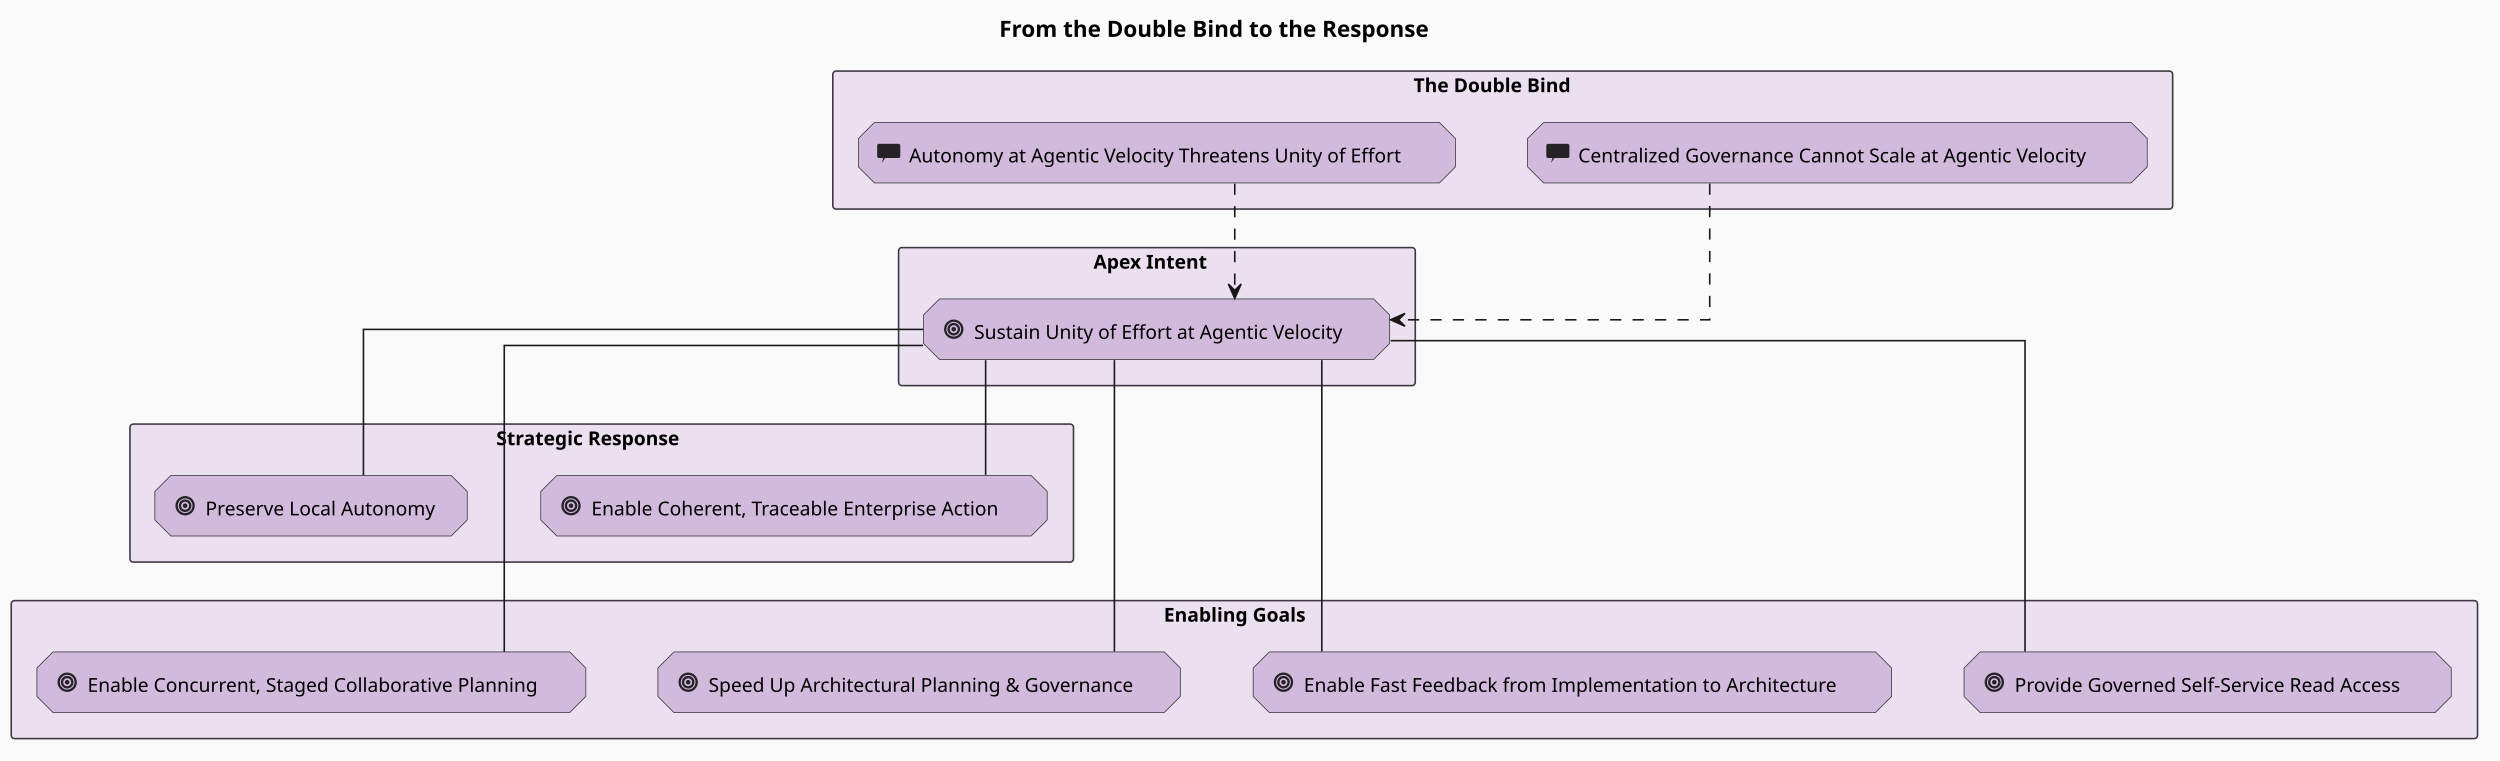
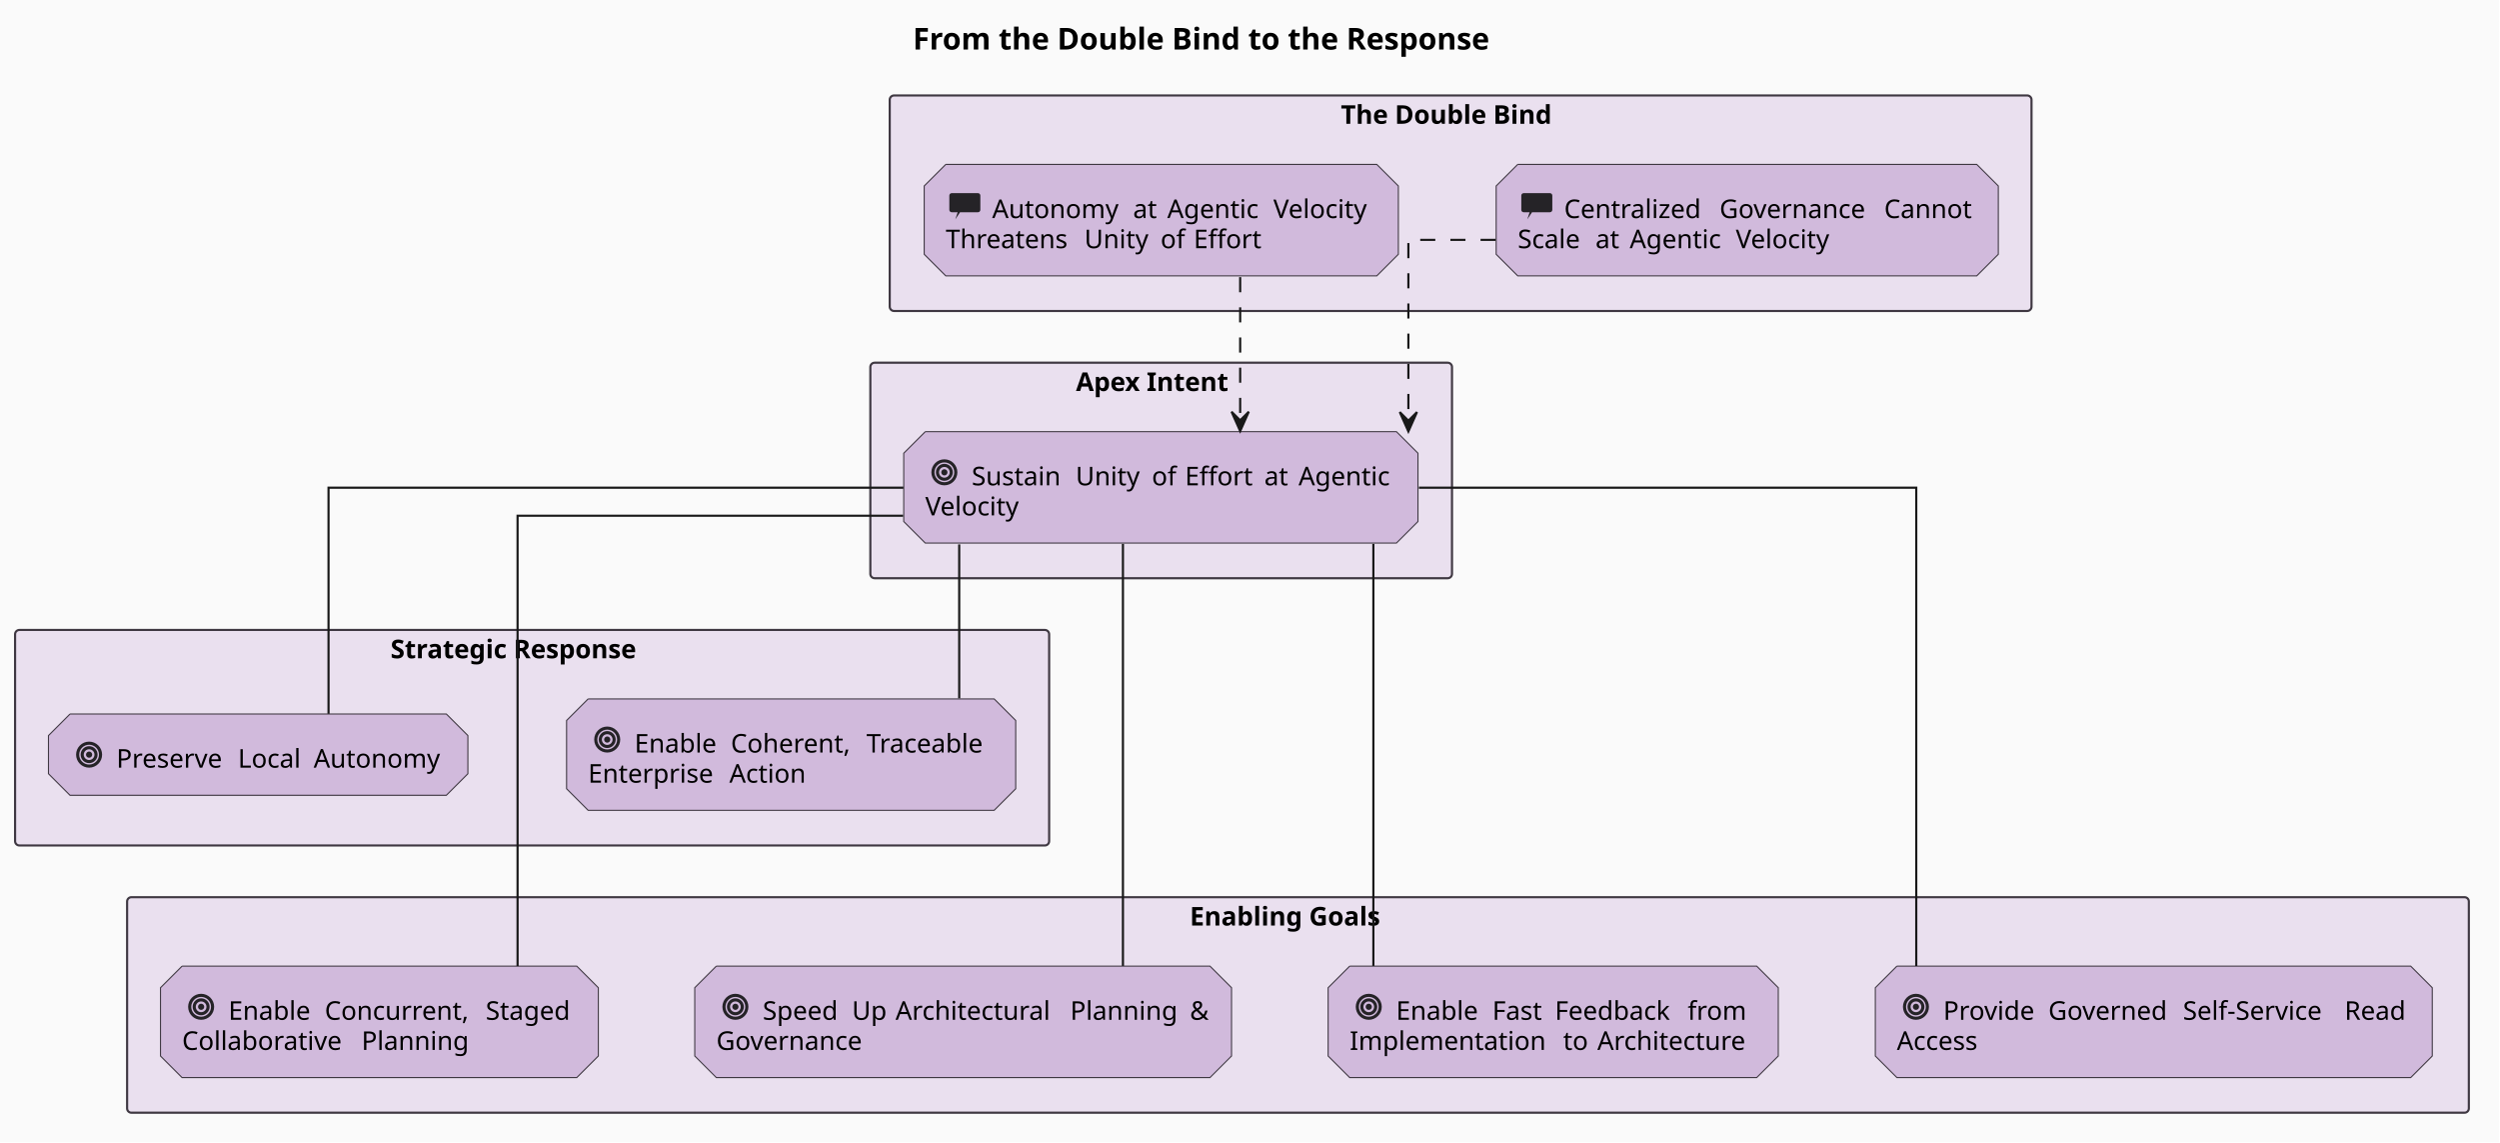
- <svg xmlns="http://www.w3.org/2000/svg" contentStyleType="text/css" data-diagram-type="DESCRIPTION" height="474px" preserveAspectRatio="none" style="width:1558px;height:474px;background:#FAFAFA;" version="1.1" viewBox="0 0 1558 474" width="1558px" zoomAndPan="magnify">
+ <svg xmlns="http://www.w3.org/2000/svg" contentStyleType="text/css" data-diagram-type="DESCRIPTION" height="530px" preserveAspectRatio="none" style="width:1160px;height:530px;background:#FAFAFA;" version="1.1" viewBox="0 0 1160 530" width="1160px" zoomAndPan="magnify">
  <defs />
  <g>
-     <rect fill="#FAFAFA" height="474" style="stroke:none;stroke-width:1;" width="1558" x="0" y="0" />
-     <g class="title" data-source-line="41">
-       <text fill="#000000" font-family="sans-serif" font-size="14" font-weight="700" lengthAdjust="spacing" textLength="305.56" x="622.72" y="22.995">From the Double Bind to the Response</text>
+     <rect fill="#FAFAFA" height="530" style="stroke:none;stroke-width:1;" width="1160" x="0" y="0" />
+     <g class="title" data-source-line="43">
+       <text fill="#000000" font-family="sans-serif" font-size="14" font-weight="700" lengthAdjust="spacing" textLength="305.56" x="423.72" y="22.995">From the Double Bind to the Response</text>
    </g>
-     <g class="cluster" data-qualified-name="The Double Bind" data-source-line="43" id="ent0002">
-       <rect fill="#EAE0EF" height="86" rx="2" ry="2" style="stroke:#3F3842;stroke-width:1;" width="835" x="519" y="44.297" />
-       <text fill="#000000" font-family="sans-serif" font-size="12" font-weight="700" lengthAdjust="spacing" textLength="111.205" x="880.898" y="57.435">The Double Bind</text>
+     <g class="cluster" data-qualified-name="The Double Bind" data-source-line="45" id="ent0002">
+       <rect fill="#EAE0EF" height="100" rx="2" ry="2" style="stroke:#3F3842;stroke-width:1;" width="530" x="413" y="44.297" />
+       <text fill="#000000" font-family="sans-serif" font-size="12" font-weight="700" lengthAdjust="spacing" textLength="111.205" x="622.398" y="57.435">The Double Bind</text>
    </g>
-     <g class="cluster" data-qualified-name="Apex Intent" data-source-line="49" id="ent0006">
-       <rect fill="#EAE0EF" height="86" rx="2" ry="2" style="stroke:#3F3842;stroke-width:1;" width="322" x="560" y="154.297" />
-       <text fill="#000000" font-family="sans-serif" font-size="12" font-weight="700" lengthAdjust="spacing" textLength="79.096" x="681.452" y="167.435">Apex Intent</text>
+     <g class="cluster" data-qualified-name="Apex Intent" data-source-line="51" id="ent0006">
+       <rect fill="#EAE0EF" height="100" rx="2" ry="2" style="stroke:#3F3842;stroke-width:1;" width="270" x="404" y="168.297" />
+       <text fill="#000000" font-family="sans-serif" font-size="12" font-weight="700" lengthAdjust="spacing" textLength="79.096" x="499.452" y="181.435">Apex Intent</text>
    </g>
-     <g class="cluster" data-qualified-name="Strategic Response" data-source-line="53" id="ent0008">
-       <rect fill="#EAE0EF" height="86" rx="2" ry="2" style="stroke:#3F3842;stroke-width:1;" width="588" x="81" y="264.297" />
-       <text fill="#000000" font-family="sans-serif" font-size="12" font-weight="700" lengthAdjust="spacing" textLength="131.443" x="309.278" y="277.435">Strategic Response</text>
+     <g class="cluster" data-qualified-name="Strategic Response" data-source-line="55" id="ent0008">
+       <rect fill="#EAE0EF" height="100" rx="2" ry="2" style="stroke:#3F3842;stroke-width:1;" width="480" x="7" y="292.297" />
+       <text fill="#000000" font-family="sans-serif" font-size="12" font-weight="700" lengthAdjust="spacing" textLength="131.443" x="181.278" y="305.435">Strategic Response</text>
    </g>
-     <g class="cluster" data-qualified-name="Enabling Goals" data-source-line="59" id="ent0012">
-       <rect fill="#EAE0EF" height="86" rx="2" ry="2" style="stroke:#3F3842;stroke-width:1;" width="1537" x="7" y="374.297" />
-       <text fill="#000000" font-family="sans-serif" font-size="12" font-weight="700" lengthAdjust="spacing" textLength="100.412" x="725.294" y="387.435">Enabling Goals</text>
+     <g class="cluster" data-qualified-name="Enabling Goals" data-source-line="61" id="ent0012">
+       <rect fill="#EAE0EF" height="100" rx="2" ry="2" style="stroke:#3F3842;stroke-width:1;" width="1087" x="59" y="416.297" />
+       <text fill="#000000" font-family="sans-serif" font-size="12" font-weight="700" lengthAdjust="spacing" textLength="100.412" x="552.294" y="429.435">Enabling Goals</text>
    </g>
-     <g class="entity" data-qualified-name="The Double Bind.ASS_CK90bp" data-source-line="44" id="ent0003">
-       <path d="M545,76.297 L897.012,76.297 L907.012,86.297 L907.012,104.02 L897.012,114.02 L545,114.02 L535,104.02 L535,86.297 L545,76.297" fill="#D1BADC" style="stroke:#3F3842;stroke-width:0.5;" />
-       <path d="M547.769,89.62 L559.954,89.62 A1.108,1.108 0 0 1 561.062,90.728 L561.062,97.374 A1.108,1.108 0 0 1 559.954,98.481 L551.646,98.481 L549.431,101.805 L550.538,98.481 L547.769,98.481 A1.108,1.108 0 0 1 546.662,97.374 L546.662,90.728 A1.108,1.108 0 0 1 547.769,89.62" fill="#252327" style="stroke:none;stroke-width:0.5;" />
-       <text fill="#000000" font-family="sans-serif" font-size="12" lengthAdjust="spacing" textLength="330.475" x="566.538" y="101.19">Autonomy at Agentic Velocity Threatens Unity of Effort</text>
+     <g class="entity" data-qualified-name="The Double Bind.ASS_CK90bp" data-source-line="46" id="ent0003">
+       <path d="M439,76.297 L639.096,76.297 L649.096,86.297 L649.096,117.989 L639.096,127.989 L439,127.989 L429,117.989 L429,86.297 L439,76.297" fill="#D1BADC" style="stroke:#3F3842;stroke-width:0.5;" />
+       <path d="M441.769,89.62 L453.954,89.62 A1.108,1.108 0 0 1 455.062,90.728 L455.062,97.374 A1.108,1.108 0 0 1 453.954,98.481 L445.646,98.481 L443.431,101.805 L444.538,98.481 L441.769,98.481 A1.108,1.108 0 0 1 440.661,97.374 L440.661,90.728 A1.108,1.108 0 0 1 441.769,89.62" fill="#252327" style="stroke:none;stroke-width:0.5;" />
+       <text fill="#000000" font-family="sans-serif" font-size="12" lengthAdjust="spacing" textLength="3.814" x="456.723" y="101.19"> </text>
+       <text fill="#000000" font-family="sans-serif" font-size="12" lengthAdjust="spacing" textLength="61.6" x="460.538" y="101.19">Autonomy</text>
+       <text fill="#000000" font-family="sans-serif" font-size="12" lengthAdjust="spacing" textLength="3.814" x="522.137" y="101.19"> </text>
+       <text fill="#000000" font-family="sans-serif" font-size="12" lengthAdjust="spacing" textLength="12.059" x="525.952" y="101.19">at</text>
+       <text fill="#000000" font-family="sans-serif" font-size="12" lengthAdjust="spacing" textLength="3.814" x="538.01" y="101.19"> </text>
+       <text fill="#000000" font-family="sans-serif" font-size="12" lengthAdjust="spacing" textLength="45.451" x="541.825" y="101.19">Agentic</text>
+       <text fill="#000000" font-family="sans-serif" font-size="12" lengthAdjust="spacing" textLength="3.814" x="587.276" y="101.19"> </text>
+       <text fill="#000000" font-family="sans-serif" font-size="12" lengthAdjust="spacing" textLength="48.006" x="591.09" y="101.19">Velocity</text>
+       <text fill="#000000" font-family="sans-serif" font-size="12" lengthAdjust="spacing" textLength="60.551" x="439" y="115.159">Threatens</text>
+       <text fill="#000000" font-family="sans-serif" font-size="12" lengthAdjust="spacing" textLength="3.814" x="499.551" y="115.159"> </text>
+       <text fill="#000000" font-family="sans-serif" font-size="12" lengthAdjust="spacing" textLength="31.529" x="503.365" y="115.159">Unity</text>
+       <text fill="#000000" font-family="sans-serif" font-size="12" lengthAdjust="spacing" textLength="3.814" x="534.894" y="115.159"> </text>
+       <text fill="#000000" font-family="sans-serif" font-size="12" lengthAdjust="spacing" textLength="11.566" x="538.709" y="115.159">of</text>
+       <text fill="#000000" font-family="sans-serif" font-size="12" lengthAdjust="spacing" textLength="3.814" x="550.275" y="115.159"> </text>
+       <text fill="#000000" font-family="sans-serif" font-size="12" lengthAdjust="spacing" textLength="33.012" x="554.09" y="115.159">Effort</text>
    </g>
-     <g class="entity" data-qualified-name="The Double Bind.ASS_a6vxyj" data-source-line="45" id="ent0004">
-       <path d="M962,76.297 L1328.145,76.297 L1338.145,86.297 L1338.145,104.02 L1328.145,114.02 L962,114.02 L952,104.02 L952,86.297 L962,76.297" fill="#D1BADC" style="stroke:#3F3842;stroke-width:0.5;" />
-       <path d="M964.769,89.62 L976.954,89.62 A1.108,1.108 0 0 1 978.062,90.728 L978.062,97.374 A1.108,1.108 0 0 1 976.954,98.481 L968.646,98.481 L966.431,101.805 L967.538,98.481 L964.769,98.481 A1.108,1.108 0 0 1 963.662,97.374 L963.662,90.728 A1.108,1.108 0 0 1 964.769,89.62" fill="#252327" style="stroke:none;stroke-width:0.5;" />
-       <text fill="#000000" font-family="sans-serif" font-size="12" lengthAdjust="spacing" textLength="344.607" x="983.538" y="101.19">Centralized Governance Cannot Scale at Agentic Velocity</text>
+     <g class="entity" data-qualified-name="The Double Bind.ASS_a6vxyj" data-source-line="47" id="ent0004">
+       <path d="M704.5,76.297 L917.586,76.297 L927.586,86.297 L927.586,117.989 L917.586,127.989 L704.5,127.989 L694.5,117.989 L694.5,86.297 L704.5,76.297" fill="#D1BADC" style="stroke:#3F3842;stroke-width:0.5;" />
+       <path d="M707.269,89.62 L719.454,89.62 A1.108,1.108 0 0 1 720.562,90.728 L720.562,97.374 A1.108,1.108 0 0 1 719.454,98.481 L711.146,98.481 L708.931,101.805 L710.038,98.481 L707.269,98.481 A1.108,1.108 0 0 1 706.162,97.374 L706.162,90.728 A1.108,1.108 0 0 1 707.269,89.62" fill="#252327" style="stroke:none;stroke-width:0.5;" />
+       <text fill="#000000" font-family="sans-serif" font-size="12" lengthAdjust="spacing" textLength="3.814" x="722.223" y="101.19"> </text>
+       <text fill="#000000" font-family="sans-serif" font-size="12" lengthAdjust="spacing" textLength="68.326" x="726.038" y="101.19">Centralized</text>
+       <text fill="#000000" font-family="sans-serif" font-size="12" lengthAdjust="spacing" textLength="3.814" x="794.364" y="101.19"> </text>
+       <text fill="#000000" font-family="sans-serif" font-size="12" lengthAdjust="spacing" textLength="72.603" x="798.178" y="101.19">Governance</text>
+       <text fill="#000000" font-family="sans-serif" font-size="12" lengthAdjust="spacing" textLength="3.814" x="870.782" y="101.19"> </text>
+       <text fill="#000000" font-family="sans-serif" font-size="12" lengthAdjust="spacing" textLength="42.99" x="874.596" y="101.19">Cannot</text>
+       <text fill="#000000" font-family="sans-serif" font-size="12" lengthAdjust="spacing" textLength="32.285" x="704.5" y="115.159">Scale</text>
+       <text fill="#000000" font-family="sans-serif" font-size="12" lengthAdjust="spacing" textLength="3.814" x="736.785" y="115.159"> </text>
+       <text fill="#000000" font-family="sans-serif" font-size="12" lengthAdjust="spacing" textLength="12.059" x="740.6" y="115.159">at</text>
+       <text fill="#000000" font-family="sans-serif" font-size="12" lengthAdjust="spacing" textLength="3.814" x="752.658" y="115.159"> </text>
+       <text fill="#000000" font-family="sans-serif" font-size="12" lengthAdjust="spacing" textLength="45.451" x="756.473" y="115.159">Agentic</text>
+       <text fill="#000000" font-family="sans-serif" font-size="12" lengthAdjust="spacing" textLength="3.814" x="801.924" y="115.159"> </text>
+       <text fill="#000000" font-family="sans-serif" font-size="12" lengthAdjust="spacing" textLength="48.006" x="805.738" y="115.159">Velocity</text>
    </g>
-     <g class="entity" data-qualified-name="Apex Intent.GOL_FCfDuc" data-source-line="50" id="ent0007">
-       <path d="M585.5,186.297 L856.02,186.297 L866.02,196.297 L866.02,214.02 L856.02,224.02 L585.5,224.02 L575.5,214.02 L575.5,196.297 L585.5,186.297" fill="#D1BADC" style="stroke:#3F3842;stroke-width:0.5;" />
-       <ellipse cx="594.361" cy="205.158" fill="none" rx="5.317" ry="5.317" style="stroke:#252327;stroke-width:1.44;" />
-       <ellipse cx="594.361" cy="205.158" fill="none" rx="3.212" ry="3.212" style="stroke:#252327;stroke-width:1.44;" />
-       <ellipse cx="594.361" cy="205.158" fill="#252327" rx="1.44" ry="1.44" style="stroke:none;stroke-width:1.44;" />
-       <text fill="#000000" font-family="sans-serif" font-size="12" lengthAdjust="spacing" textLength="248.982" x="607.038" y="211.19">Sustain Unity of Effort at Agentic Velocity</text>
+     <g class="entity" data-qualified-name="Apex Intent.GOL_FCfDuc" data-source-line="52" id="ent0007">
+       <path d="M429.5,200.297 L648.2,200.297 L658.2,210.297 L658.2,241.989 L648.2,251.989 L429.5,251.989 L419.5,241.989 L419.5,210.297 L429.5,200.297" fill="#D1BADC" style="stroke:#3F3842;stroke-width:0.5;" />
+       <ellipse cx="438.361" cy="219.158" fill="none" rx="5.317" ry="5.317" style="stroke:#252327;stroke-width:1.44;" />
+       <ellipse cx="438.361" cy="219.158" fill="none" rx="3.212" ry="3.212" style="stroke:#252327;stroke-width:1.44;" />
+       <ellipse cx="438.361" cy="219.158" fill="#252327" rx="1.44" ry="1.44" style="stroke:none;stroke-width:1.44;" />
+       <text fill="#000000" font-family="sans-serif" font-size="12" lengthAdjust="spacing" textLength="3.814" x="447.223" y="225.19"> </text>
+       <text fill="#000000" font-family="sans-serif" font-size="12" lengthAdjust="spacing" textLength="44.473" x="451.038" y="225.19">Sustain</text>
+       <text fill="#000000" font-family="sans-serif" font-size="12" lengthAdjust="spacing" textLength="3.814" x="495.51" y="225.19"> </text>
+       <text fill="#000000" font-family="sans-serif" font-size="12" lengthAdjust="spacing" textLength="31.529" x="499.325" y="225.19">Unity</text>
+       <text fill="#000000" font-family="sans-serif" font-size="12" lengthAdjust="spacing" textLength="3.814" x="530.854" y="225.19"> </text>
+       <text fill="#000000" font-family="sans-serif" font-size="12" lengthAdjust="spacing" textLength="11.566" x="534.668" y="225.19">of</text>
+       <text fill="#000000" font-family="sans-serif" font-size="12" lengthAdjust="spacing" textLength="3.814" x="546.235" y="225.19"> </text>
+       <text fill="#000000" font-family="sans-serif" font-size="12" lengthAdjust="spacing" textLength="33.012" x="550.049" y="225.19">Effort</text>
+       <text fill="#000000" font-family="sans-serif" font-size="12" lengthAdjust="spacing" textLength="3.814" x="583.061" y="225.19"> </text>
+       <text fill="#000000" font-family="sans-serif" font-size="12" lengthAdjust="spacing" textLength="12.059" x="586.875" y="225.19">at</text>
+       <text fill="#000000" font-family="sans-serif" font-size="12" lengthAdjust="spacing" textLength="3.814" x="598.934" y="225.19"> </text>
+       <text fill="#000000" font-family="sans-serif" font-size="12" lengthAdjust="spacing" textLength="45.451" x="602.749" y="225.19">Agentic</text>
+       <text fill="#000000" font-family="sans-serif" font-size="12" lengthAdjust="spacing" textLength="48.006" x="429.5" y="239.159">Velocity</text>
    </g>
-     <g class="entity" data-qualified-name="Strategic Response.GOL_L4Ceuf" data-source-line="54" id="ent0009">
-       <path d="M106.5,296.297 L281.184,296.297 L291.184,306.297 L291.184,324.02 L281.184,334.02 L106.5,334.02 L96.5,324.02 L96.5,306.297 L106.5,296.297" fill="#D1BADC" style="stroke:#3F3842;stroke-width:0.5;" />
-       <ellipse cx="115.362" cy="315.158" fill="none" rx="5.317" ry="5.317" style="stroke:#252327;stroke-width:1.44;" />
-       <ellipse cx="115.362" cy="315.158" fill="none" rx="3.212" ry="3.212" style="stroke:#252327;stroke-width:1.44;" />
-       <ellipse cx="115.362" cy="315.158" fill="#252327" rx="1.44" ry="1.44" style="stroke:none;stroke-width:1.44;" />
-       <text fill="#000000" font-family="sans-serif" font-size="12" lengthAdjust="spacing" textLength="153.147" x="128.037" y="321.19">Preserve Local Autonomy</text>
+     <g class="entity" data-qualified-name="Strategic Response.GOL_L4Ceuf" data-source-line="56" id="ent0009">
+       <path d="M32.5,331.297 L207.184,331.297 L217.184,341.297 L217.184,359.02 L207.184,369.02 L32.5,369.02 L22.5,359.02 L22.5,341.297 L32.5,331.297" fill="#D1BADC" style="stroke:#3F3842;stroke-width:0.5;" />
+       <ellipse cx="41.361" cy="350.158" fill="none" rx="5.317" ry="5.317" style="stroke:#252327;stroke-width:1.44;" />
+       <ellipse cx="41.361" cy="350.158" fill="none" rx="3.212" ry="3.212" style="stroke:#252327;stroke-width:1.44;" />
+       <ellipse cx="41.361" cy="350.158" fill="#252327" rx="1.44" ry="1.44" style="stroke:none;stroke-width:1.44;" />
+       <text fill="#000000" font-family="sans-serif" font-size="12" lengthAdjust="spacing" textLength="3.814" x="50.223" y="356.19"> </text>
+       <text fill="#000000" font-family="sans-serif" font-size="12" lengthAdjust="spacing" textLength="52.605" x="54.038" y="356.19">Preserve</text>
+       <text fill="#000000" font-family="sans-serif" font-size="12" lengthAdjust="spacing" textLength="3.814" x="106.643" y="356.19"> </text>
+       <text fill="#000000" font-family="sans-serif" font-size="12" lengthAdjust="spacing" textLength="31.312" x="110.457" y="356.19">Local</text>
+       <text fill="#000000" font-family="sans-serif" font-size="12" lengthAdjust="spacing" textLength="3.814" x="141.77" y="356.19"> </text>
+       <text fill="#000000" font-family="sans-serif" font-size="12" lengthAdjust="spacing" textLength="61.6" x="145.584" y="356.19">Autonomy</text>
    </g>
-     <g class="entity" data-qualified-name="Strategic Response.GOL_7RZp1S" data-source-line="55" id="ent0010">
-       <path d="M347,296.297 L642.627,296.297 L652.627,306.297 L652.627,324.02 L642.627,334.02 L347,334.02 L337,324.02 L337,306.297 L347,296.297" fill="#D1BADC" style="stroke:#3F3842;stroke-width:0.5;" />
-       <ellipse cx="355.861" cy="315.158" fill="none" rx="5.317" ry="5.317" style="stroke:#252327;stroke-width:1.44;" />
-       <ellipse cx="355.861" cy="315.158" fill="none" rx="3.212" ry="3.212" style="stroke:#252327;stroke-width:1.44;" />
-       <ellipse cx="355.861" cy="315.158" fill="#252327" rx="1.44" ry="1.44" style="stroke:none;stroke-width:1.44;" />
-       <text fill="#000000" font-family="sans-serif" font-size="12" lengthAdjust="spacing" textLength="274.09" x="368.538" y="321.19">Enable Coherent, Traceable Enterprise Action</text>
+     <g class="entity" data-qualified-name="Strategic Response.GOL_7RZp1S" data-source-line="57" id="ent0010">
+       <path d="M273,324.297 L461.477,324.297 L471.477,334.297 L471.477,365.989 L461.477,375.989 L273,375.989 L263,365.989 L263,334.297 L273,324.297" fill="#D1BADC" style="stroke:#3F3842;stroke-width:0.5;" />
+       <ellipse cx="281.861" cy="343.158" fill="none" rx="5.317" ry="5.317" style="stroke:#252327;stroke-width:1.44;" />
+       <ellipse cx="281.861" cy="343.158" fill="none" rx="3.212" ry="3.212" style="stroke:#252327;stroke-width:1.44;" />
+       <ellipse cx="281.861" cy="343.158" fill="#252327" rx="1.44" ry="1.44" style="stroke:none;stroke-width:1.44;" />
+       <text fill="#000000" font-family="sans-serif" font-size="12" lengthAdjust="spacing" textLength="3.814" x="290.723" y="349.19"> </text>
+       <text fill="#000000" font-family="sans-serif" font-size="12" lengthAdjust="spacing" textLength="40.875" x="294.538" y="349.19">Enable</text>
+       <text fill="#000000" font-family="sans-serif" font-size="12" lengthAdjust="spacing" textLength="3.814" x="335.413" y="349.19"> </text>
+       <text fill="#000000" font-family="sans-serif" font-size="12" lengthAdjust="spacing" textLength="59.15" x="339.227" y="349.19">Coherent,</text>
+       <text fill="#000000" font-family="sans-serif" font-size="12" lengthAdjust="spacing" textLength="3.814" x="398.377" y="349.19"> </text>
+       <text fill="#000000" font-family="sans-serif" font-size="12" lengthAdjust="spacing" textLength="59.285" x="402.192" y="349.19">Traceable</text>
+       <text fill="#000000" font-family="sans-serif" font-size="12" lengthAdjust="spacing" textLength="61.728" x="273" y="363.159">Enterprise</text>
+       <text fill="#000000" font-family="sans-serif" font-size="12" lengthAdjust="spacing" textLength="3.814" x="334.728" y="363.159"> </text>
+       <text fill="#000000" font-family="sans-serif" font-size="12" lengthAdjust="spacing" textLength="37.793" x="338.543" y="363.159">Action</text>
    </g>
-     <g class="entity" data-qualified-name="Enabling Goals.GOL_Gh3Jk1" data-source-line="60" id="ent0013">
-       <path d="M1234,406.297 L1517.627,406.297 L1527.627,416.297 L1527.627,434.02 L1517.627,444.02 L1234,444.02 L1224,434.02 L1224,416.297 L1234,406.297" fill="#D1BADC" style="stroke:#3F3842;stroke-width:0.5;" />
-       <ellipse cx="1242.861" cy="425.158" fill="none" rx="5.317" ry="5.317" style="stroke:#252327;stroke-width:1.44;" />
-       <ellipse cx="1242.861" cy="425.158" fill="none" rx="3.212" ry="3.212" style="stroke:#252327;stroke-width:1.44;" />
-       <ellipse cx="1242.861" cy="425.158" fill="#252327" rx="1.44" ry="1.44" style="stroke:none;stroke-width:1.44;" />
-       <text fill="#000000" font-family="sans-serif" font-size="12" lengthAdjust="spacing" textLength="262.09" x="1255.537" y="431.19">Provide Governed Self-Service Read Access</text>
+     <g class="entity" data-qualified-name="Enabling Goals.GOL_Gh3Jk1" data-source-line="62" id="ent0013">
+       <path d="M880.5,448.297 L1119.022,448.297 L1129.022,458.297 L1129.022,489.989 L1119.022,499.989 L880.5,499.989 L870.5,489.989 L870.5,458.297 L880.5,448.297" fill="#D1BADC" style="stroke:#3F3842;stroke-width:0.5;" />
+       <ellipse cx="889.361" cy="467.158" fill="none" rx="5.317" ry="5.317" style="stroke:#252327;stroke-width:1.44;" />
+       <ellipse cx="889.361" cy="467.158" fill="none" rx="3.212" ry="3.212" style="stroke:#252327;stroke-width:1.44;" />
+       <ellipse cx="889.361" cy="467.158" fill="#252327" rx="1.44" ry="1.44" style="stroke:none;stroke-width:1.44;" />
+       <text fill="#000000" font-family="sans-serif" font-size="12" lengthAdjust="spacing" textLength="3.814" x="898.223" y="473.19"> </text>
+       <text fill="#000000" font-family="sans-serif" font-size="12" lengthAdjust="spacing" textLength="44.947" x="902.038" y="473.19">Provide</text>
+       <text fill="#000000" font-family="sans-serif" font-size="12" lengthAdjust="spacing" textLength="3.814" x="946.985" y="473.19"> </text>
+       <text fill="#000000" font-family="sans-serif" font-size="12" lengthAdjust="spacing" textLength="58.664" x="950.799" y="473.19">Governed</text>
+       <text fill="#000000" font-family="sans-serif" font-size="12" lengthAdjust="spacing" textLength="3.814" x="1009.463" y="473.19"> </text>
+       <text fill="#000000" font-family="sans-serif" font-size="12" lengthAdjust="spacing" textLength="71.238" x="1013.278" y="473.19">Self-Service</text>
+       <text fill="#000000" font-family="sans-serif" font-size="12" lengthAdjust="spacing" textLength="3.814" x="1084.516" y="473.19"> </text>
+       <text fill="#000000" font-family="sans-serif" font-size="12" lengthAdjust="spacing" textLength="30.691" x="1088.331" y="473.19">Read</text>
+       <text fill="#000000" font-family="sans-serif" font-size="12" lengthAdjust="spacing" textLength="41.291" x="880.5" y="487.159">Access</text>
    </g>
-     <g class="entity" data-qualified-name="Enabling Goals.GOL_Lm2Bn2" data-source-line="61" id="ent0014">
-       <path d="M33,406.297 L355.071,406.297 L365.071,416.297 L365.071,434.02 L355.071,444.02 L33,444.02 L23,434.02 L23,416.297 L33,406.297" fill="#D1BADC" style="stroke:#3F3842;stroke-width:0.5;" />
-       <ellipse cx="41.861" cy="425.158" fill="none" rx="5.317" ry="5.317" style="stroke:#252327;stroke-width:1.44;" />
-       <ellipse cx="41.861" cy="425.158" fill="none" rx="3.212" ry="3.212" style="stroke:#252327;stroke-width:1.44;" />
-       <ellipse cx="41.861" cy="425.158" fill="#252327" rx="1.44" ry="1.44" style="stroke:none;stroke-width:1.44;" />
-       <text fill="#000000" font-family="sans-serif" font-size="12" lengthAdjust="spacing" textLength="300.533" x="54.538" y="431.19">Enable Concurrent, Staged Collaborative Planning</text>
+     <g class="entity" data-qualified-name="Enabling Goals.GOL_Lm2Bn2" data-source-line="63" id="ent0014">
+       <path d="M84.5,448.297 L267.739,448.297 L277.739,458.297 L277.739,489.989 L267.739,499.989 L84.5,499.989 L74.5,489.989 L74.5,458.297 L84.5,448.297" fill="#D1BADC" style="stroke:#3F3842;stroke-width:0.5;" />
+       <ellipse cx="93.362" cy="467.158" fill="none" rx="5.317" ry="5.317" style="stroke:#252327;stroke-width:1.44;" />
+       <ellipse cx="93.362" cy="467.158" fill="none" rx="3.212" ry="3.212" style="stroke:#252327;stroke-width:1.44;" />
+       <ellipse cx="93.362" cy="467.158" fill="#252327" rx="1.44" ry="1.44" style="stroke:none;stroke-width:1.44;" />
+       <text fill="#000000" font-family="sans-serif" font-size="12" lengthAdjust="spacing" textLength="3.814" x="102.223" y="473.19"> </text>
+       <text fill="#000000" font-family="sans-serif" font-size="12" lengthAdjust="spacing" textLength="40.875" x="106.037" y="473.19">Enable</text>
+       <text fill="#000000" font-family="sans-serif" font-size="12" lengthAdjust="spacing" textLength="3.814" x="146.912" y="473.19"> </text>
+       <text fill="#000000" font-family="sans-serif" font-size="12" lengthAdjust="spacing" textLength="70.904" x="150.727" y="473.19">Concurrent,</text>
+       <text fill="#000000" font-family="sans-serif" font-size="12" lengthAdjust="spacing" textLength="3.814" x="221.631" y="473.19"> </text>
+       <text fill="#000000" font-family="sans-serif" font-size="12" lengthAdjust="spacing" textLength="42.293" x="225.446" y="473.19">Staged</text>
+       <text fill="#000000" font-family="sans-serif" font-size="12" lengthAdjust="spacing" textLength="79.512" x="84.5" y="487.159">Collaborative</text>
+       <text fill="#000000" font-family="sans-serif" font-size="12" lengthAdjust="spacing" textLength="3.814" x="164.012" y="487.159"> </text>
+       <text fill="#000000" font-family="sans-serif" font-size="12" lengthAdjust="spacing" textLength="51.691" x="167.826" y="487.159">Planning</text>
    </g>
-     <g class="entity" data-qualified-name="Enabling Goals.GOL_5Fk9di" data-source-line="62" id="ent0015">
-       <path d="M420,406.297 L725.577,406.297 L735.577,416.297 L735.577,434.02 L725.577,444.02 L420,444.02 L410,434.02 L410,416.297 L420,406.297" fill="#D1BADC" style="stroke:#3F3842;stroke-width:0.5;" />
-       <ellipse cx="428.861" cy="425.158" fill="none" rx="5.317" ry="5.317" style="stroke:#252327;stroke-width:1.44;" />
-       <ellipse cx="428.861" cy="425.158" fill="none" rx="3.212" ry="3.212" style="stroke:#252327;stroke-width:1.44;" />
-       <ellipse cx="428.861" cy="425.158" fill="#252327" rx="1.44" ry="1.44" style="stroke:none;stroke-width:1.44;" />
-       <text fill="#000000" font-family="sans-serif" font-size="12" lengthAdjust="spacing" textLength="284.039" x="441.538" y="431.19">Speed Up Architectural Planning &amp; Governance</text>
+     <g class="entity" data-qualified-name="Enabling Goals.GOL_5Fk9di" data-source-line="64" id="ent0015">
+       <path d="M332.5,448.297 L561.659,448.297 L571.659,458.297 L571.659,489.989 L561.659,499.989 L332.5,499.989 L322.5,489.989 L322.5,458.297 L332.5,448.297" fill="#D1BADC" style="stroke:#3F3842;stroke-width:0.5;" />
+       <ellipse cx="341.361" cy="467.158" fill="none" rx="5.317" ry="5.317" style="stroke:#252327;stroke-width:1.44;" />
+       <ellipse cx="341.361" cy="467.158" fill="none" rx="3.212" ry="3.212" style="stroke:#252327;stroke-width:1.44;" />
+       <ellipse cx="341.361" cy="467.158" fill="#252327" rx="1.44" ry="1.44" style="stroke:none;stroke-width:1.44;" />
+       <text fill="#000000" font-family="sans-serif" font-size="12" lengthAdjust="spacing" textLength="3.814" x="350.223" y="473.19"> </text>
+       <text fill="#000000" font-family="sans-serif" font-size="12" lengthAdjust="spacing" textLength="37.617" x="354.038" y="473.19">Speed</text>
+       <text fill="#000000" font-family="sans-serif" font-size="12" lengthAdjust="spacing" textLength="3.814" x="391.655" y="473.19"> </text>
+       <text fill="#000000" font-family="sans-serif" font-size="12" lengthAdjust="spacing" textLength="16.4" x="395.469" y="473.19">Up</text>
+       <text fill="#000000" font-family="sans-serif" font-size="12" lengthAdjust="spacing" textLength="3.814" x="411.87" y="473.19"> </text>
+       <text fill="#000000" font-family="sans-serif" font-size="12" lengthAdjust="spacing" textLength="77.297" x="415.684" y="473.19">Architectural</text>
+       <text fill="#000000" font-family="sans-serif" font-size="12" lengthAdjust="spacing" textLength="3.814" x="492.981" y="473.19"> </text>
+       <text fill="#000000" font-family="sans-serif" font-size="12" lengthAdjust="spacing" textLength="51.691" x="496.795" y="473.19">Planning</text>
+       <text fill="#000000" font-family="sans-serif" font-size="12" lengthAdjust="spacing" textLength="3.814" x="548.487" y="473.19"> </text>
+       <text fill="#000000" font-family="sans-serif" font-size="12" lengthAdjust="spacing" textLength="9.357" x="552.301" y="473.19">&amp;</text>
+       <text fill="#000000" font-family="sans-serif" font-size="12" lengthAdjust="spacing" textLength="72.603" x="332.5" y="487.159">Governance</text>
    </g>
-     <g class="entity" data-qualified-name="Enabling Goals.GOL_Xwvgpb" data-source-line="63" id="ent0016">
-       <path d="M791,406.297 L1168.829,406.297 L1178.829,416.297 L1178.829,434.02 L1168.829,444.02 L791,444.02 L781,434.02 L781,416.297 L791,406.297" fill="#D1BADC" style="stroke:#3F3842;stroke-width:0.5;" />
-       <ellipse cx="799.861" cy="425.158" fill="none" rx="5.317" ry="5.317" style="stroke:#252327;stroke-width:1.44;" />
-       <ellipse cx="799.861" cy="425.158" fill="none" rx="3.212" ry="3.212" style="stroke:#252327;stroke-width:1.44;" />
-       <ellipse cx="799.861" cy="425.158" fill="#252327" rx="1.44" ry="1.44" style="stroke:none;stroke-width:1.44;" />
-       <text fill="#000000" font-family="sans-serif" font-size="12" lengthAdjust="spacing" textLength="356.291" x="812.538" y="431.19">Enable Fast Feedback from Implementation to Architecture</text>
+     <g class="entity" data-qualified-name="Enabling Goals.GOL_Xwvgpb" data-source-line="65" id="ent0016">
+       <path d="M626.5,448.297 L815.453,448.297 L825.453,458.297 L825.453,489.989 L815.453,499.989 L626.5,499.989 L616.5,489.989 L616.5,458.297 L626.5,448.297" fill="#D1BADC" style="stroke:#3F3842;stroke-width:0.5;" />
+       <ellipse cx="635.361" cy="467.158" fill="none" rx="5.317" ry="5.317" style="stroke:#252327;stroke-width:1.44;" />
+       <ellipse cx="635.361" cy="467.158" fill="none" rx="3.212" ry="3.212" style="stroke:#252327;stroke-width:1.44;" />
+       <ellipse cx="635.361" cy="467.158" fill="#252327" rx="1.44" ry="1.44" style="stroke:none;stroke-width:1.44;" />
+       <text fill="#000000" font-family="sans-serif" font-size="12" lengthAdjust="spacing" textLength="3.814" x="644.223" y="473.19"> </text>
+       <text fill="#000000" font-family="sans-serif" font-size="12" lengthAdjust="spacing" textLength="40.875" x="648.038" y="473.19">Enable</text>
+       <text fill="#000000" font-family="sans-serif" font-size="12" lengthAdjust="spacing" textLength="3.814" x="688.913" y="473.19"> </text>
+       <text fill="#000000" font-family="sans-serif" font-size="12" lengthAdjust="spacing" textLength="25.213" x="692.727" y="473.19">Fast</text>
+       <text fill="#000000" font-family="sans-serif" font-size="12" lengthAdjust="spacing" textLength="3.814" x="717.94" y="473.19"> </text>
+       <text fill="#000000" font-family="sans-serif" font-size="12" lengthAdjust="spacing" textLength="57.803" x="721.754" y="473.19">Feedback</text>
+       <text fill="#000000" font-family="sans-serif" font-size="12" lengthAdjust="spacing" textLength="3.814" x="779.557" y="473.19"> </text>
+       <text fill="#000000" font-family="sans-serif" font-size="12" lengthAdjust="spacing" textLength="28.189" x="783.371" y="473.19">from</text>
+       <text fill="#000000" font-family="sans-serif" font-size="12" lengthAdjust="spacing" textLength="95.285" x="626.5" y="487.159">Implementation</text>
+       <text fill="#000000" font-family="sans-serif" font-size="12" lengthAdjust="spacing" textLength="3.814" x="721.785" y="487.159"> </text>
+       <text fill="#000000" font-family="sans-serif" font-size="12" lengthAdjust="spacing" textLength="12.047" x="725.6" y="487.159">to</text>
+       <text fill="#000000" font-family="sans-serif" font-size="12" lengthAdjust="spacing" textLength="3.814" x="737.646" y="487.159"> </text>
+       <text fill="#000000" font-family="sans-serif" font-size="12" lengthAdjust="spacing" textLength="73.992" x="741.461" y="487.159">Architecture</text>
    </g>
-     <g class="link" data-entity-1="ent0003" data-entity-2="ent0007" data-link-type="dependency" data-source-line="73" id="lnk23">
-       <path d="M769.5,114.457 C769.5,134.527 769.5,159.867 769.5,179.987" fill="none" id="ASS_CK90bp-to-GOL_FCfDuc" style="stroke:#181818;stroke-width:1;stroke-dasharray:7,7;" />
-       <polygon fill="#181818" points="769.5,185.987,773.5,176.987,769.5,180.987,765.5,176.987,769.5,185.987" style="stroke:#181818;stroke-width:1;" />
+     <g class="link" data-entity-1="ent0003" data-entity-2="ent0007" data-link-type="dependency" data-source-line="75" id="lnk23">
+       <path d="M575.67,128.597 C575.67,149.637 575.67,173.007 575.67,194.037" fill="none" id="ASS_CK90bp-to-GOL_FCfDuc" style="stroke:#181818;stroke-width:1;stroke-dasharray:7,7;" />
+       <polygon fill="#181818" points="575.67,200.037,579.67,191.037,575.67,195.037,571.67,191.037,575.67,200.037" style="stroke:#181818;stroke-width:1;" />
    </g>
-     <g class="link" data-entity-1="ent0007" data-entity-2="ent0009" data-link-type="association" data-source-line="76" id="lnk25">
-       <path d="M575.31,205.297 C429.44,205.297 226.5,205.297 226.5,205.297 C226.5,205.297 226.5,264.617 226.5,296.137" fill="none" id="GOL_FCfDuc-GOL_L4Ceuf-1" style="stroke:#181818;stroke-width:1;" />
+     <g class="link" data-entity-1="ent0007" data-entity-2="ent0009" data-link-type="association" data-source-line="78" id="lnk25">
+       <path d="M419.36,226.297 C305.84,226.297 152.5,226.297 152.5,226.297 C152.5,226.297 152.5,296.407 152.5,331.197" fill="none" id="GOL_FCfDuc-GOL_L4Ceuf-1" style="stroke:#181818;stroke-width:1;" />
    </g>
-     <g class="link" data-entity-1="ent0004" data-entity-2="ent0007" data-link-type="dependency" data-source-line="74" id="lnk24">
-       <path d="M1065.5,114.377 C1065.5,144.397 1065.5,199.297 1065.5,199.297 C1065.5,199.297 966.62,199.297 872.6,199.297" fill="none" id="ASS_a6vxyj-to-GOL_FCfDuc" style="stroke:#181818;stroke-width:1;stroke-dasharray:7,7;" />
-       <polygon fill="#181818" points="866.6,199.297,875.6,203.297,871.6,199.297,875.6,195.297,866.6,199.297" style="stroke:#181818;stroke-width:1;" />
+     <g class="link" data-entity-1="ent0004" data-entity-2="ent0007" data-link-type="dependency" data-source-line="76" id="lnk24">
+       <path d="M694.25,111.297 C671.09,111.297 653.75,111.297 653.75,111.297 C653.75,111.297 653.75,160.267 653.75,194.197" fill="none" id="ASS_a6vxyj-to-GOL_FCfDuc" style="stroke:#181818;stroke-width:1;stroke-dasharray:7,7;" />
+       <polygon fill="#181818" points="653.75,200.197,657.75,191.197,653.75,195.197,649.75,191.197,653.75,200.197" style="stroke:#181818;stroke-width:1;" />
    </g>
-     <g class="link" data-entity-1="ent0007" data-entity-2="ent0010" data-link-type="association" data-source-line="77" id="lnk26">
-       <path d="M614.25,224.457 C614.25,244.527 614.25,275.867 614.25,295.987" fill="none" id="GOL_FCfDuc-GOL_7RZp1S" style="stroke:#181818;stroke-width:1;" />
+     <g class="link" data-entity-1="ent0007" data-entity-2="ent0010" data-link-type="association" data-source-line="79" id="lnk26">
+       <path d="M445.25,252.597 C445.25,273.637 445.25,303.007 445.25,324.037" fill="none" id="GOL_FCfDuc-GOL_7RZp1S" style="stroke:#181818;stroke-width:1;" />
    </g>
-     <g class="link" data-entity-1="ent0007" data-entity-2="ent0013" data-link-type="association" data-source-line="78" id="lnk27">
-       <path d="M866.69,212.297 C1026.93,212.297 1262,212.297 1262,212.297 C1262,212.297 1262,353.587 1262,406.017" fill="none" id="GOL_FCfDuc-GOL_Gh3Jk1" style="stroke:#181818;stroke-width:1;" />
+     <g class="link" data-entity-1="ent0007" data-entity-2="ent0013" data-link-type="association" data-source-line="80" id="lnk27">
+       <path d="M658.64,226.297 C760.18,226.297 889.5,226.297 889.5,226.297 C889.5,226.297 889.5,384.557 889.5,448.227" fill="none" id="GOL_FCfDuc-GOL_Gh3Jk1" style="stroke:#181818;stroke-width:1;" />
    </g>
-     <g class="link" data-entity-1="ent0007" data-entity-2="ent0014" data-link-type="association" data-source-line="79" id="lnk28">
-       <path d="M575.3,215.297 C458.59,215.297 314.25,215.297 314.25,215.297 C314.25,215.297 314.25,354.597 314.25,406.287" fill="none" id="GOL_FCfDuc-GOL_Lm2Bn2" style="stroke:#181818;stroke-width:1;" />
+     <g class="link" data-entity-1="ent0007" data-entity-2="ent0014" data-link-type="association" data-source-line="81" id="lnk28">
+       <path d="M419.21,239.297 C336.09,239.297 240.25,239.297 240.25,239.297 C240.25,239.297 240.25,387.067 240.25,448.247" fill="none" id="GOL_FCfDuc-GOL_Lm2Bn2" style="stroke:#181818;stroke-width:1;" />
    </g>
-     <g class="link" data-entity-1="ent0007" data-entity-2="ent0015" data-link-type="association" data-source-line="80" id="lnk29">
-       <path d="M694.5,224.437 C694.5,266.047 694.5,364.337 694.5,406.047" fill="none" id="GOL_FCfDuc-GOL_5Fk9di" style="stroke:#181818;stroke-width:1;" />
+     <g class="link" data-entity-1="ent0007" data-entity-2="ent0015" data-link-type="association" data-source-line="82" id="lnk29">
+       <path d="M521.25,252.367 C521.25,299.997 521.25,400.557 521.25,448.207" fill="none" id="GOL_FCfDuc-GOL_5Fk9di" style="stroke:#181818;stroke-width:1;" />
    </g>
-     <g class="link" data-entity-1="ent0007" data-entity-2="ent0016" data-link-type="association" data-source-line="81" id="lnk30">
-       <path d="M823.75,224.437 C823.75,266.047 823.75,364.337 823.75,406.047" fill="none" id="GOL_FCfDuc-GOL_Xwvgpb" style="stroke:#181818;stroke-width:1;" />
+     <g class="link" data-entity-1="ent0007" data-entity-2="ent0016" data-link-type="association" data-source-line="83" id="lnk30">
+       <path d="M637.5,252.367 C637.5,299.997 637.5,400.557 637.5,448.207" fill="none" id="GOL_FCfDuc-GOL_Xwvgpb" style="stroke:#181818;stroke-width:1;" />
    </g>
  </g>
</svg>
